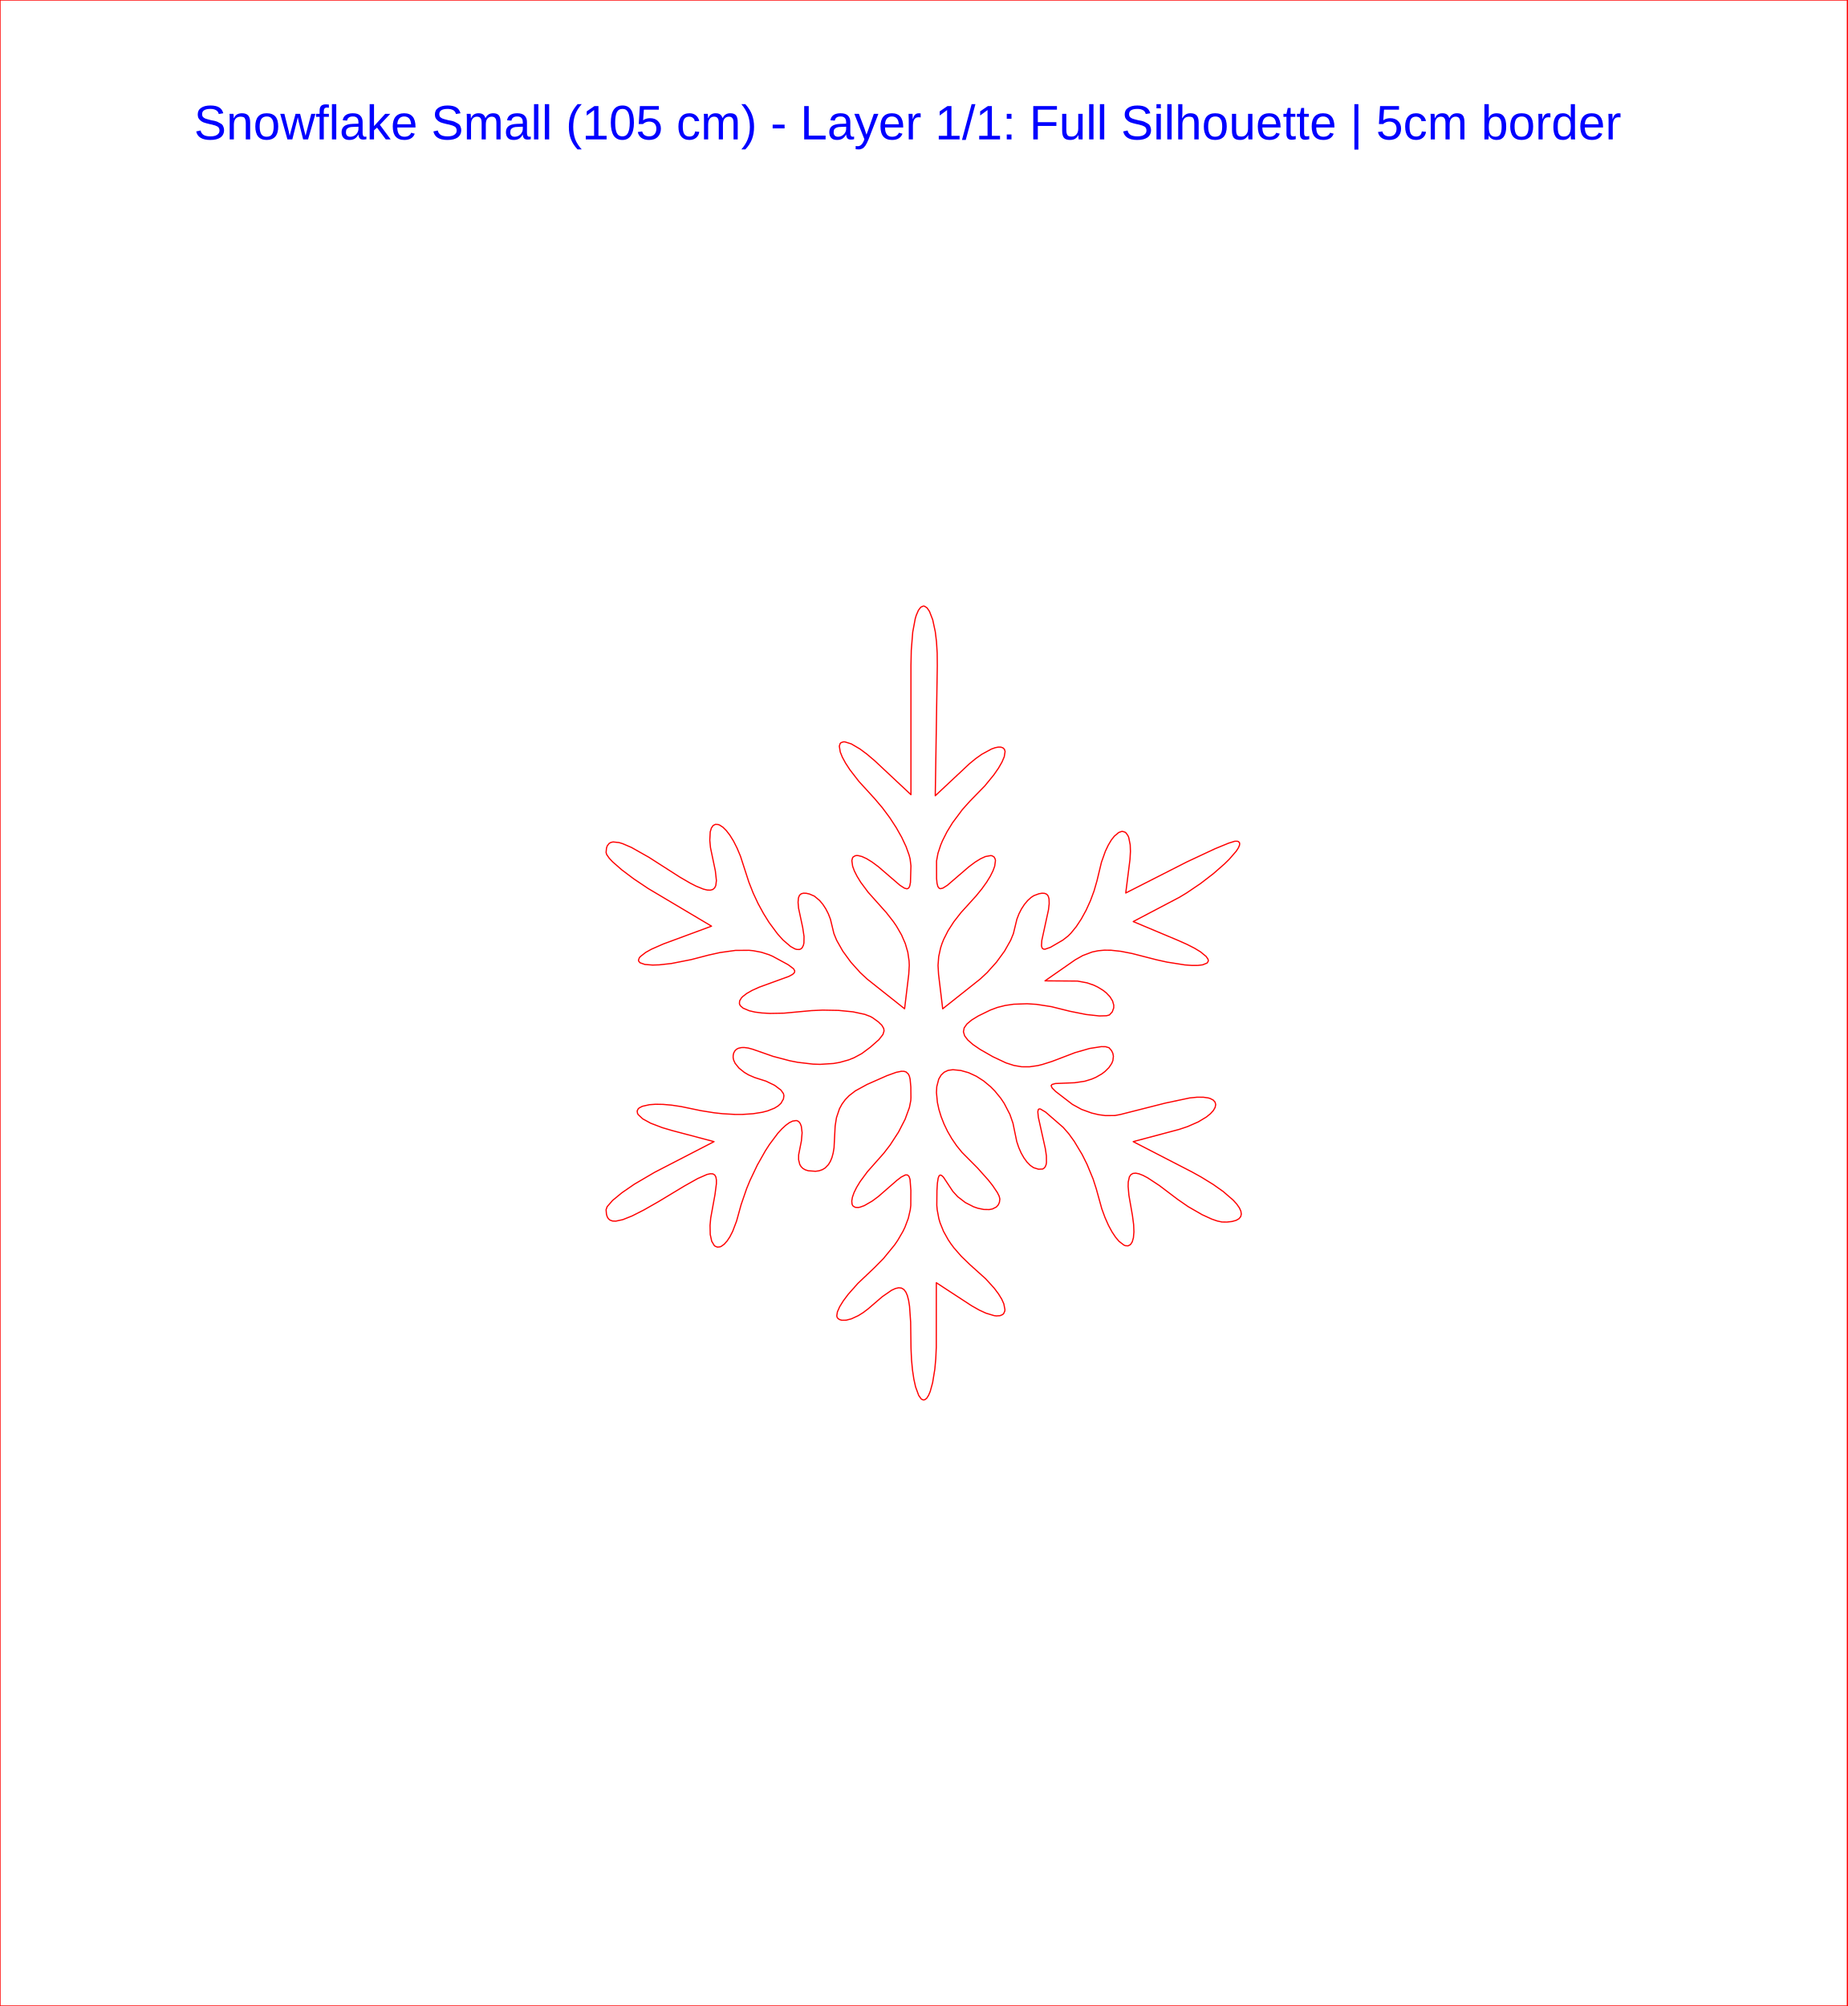
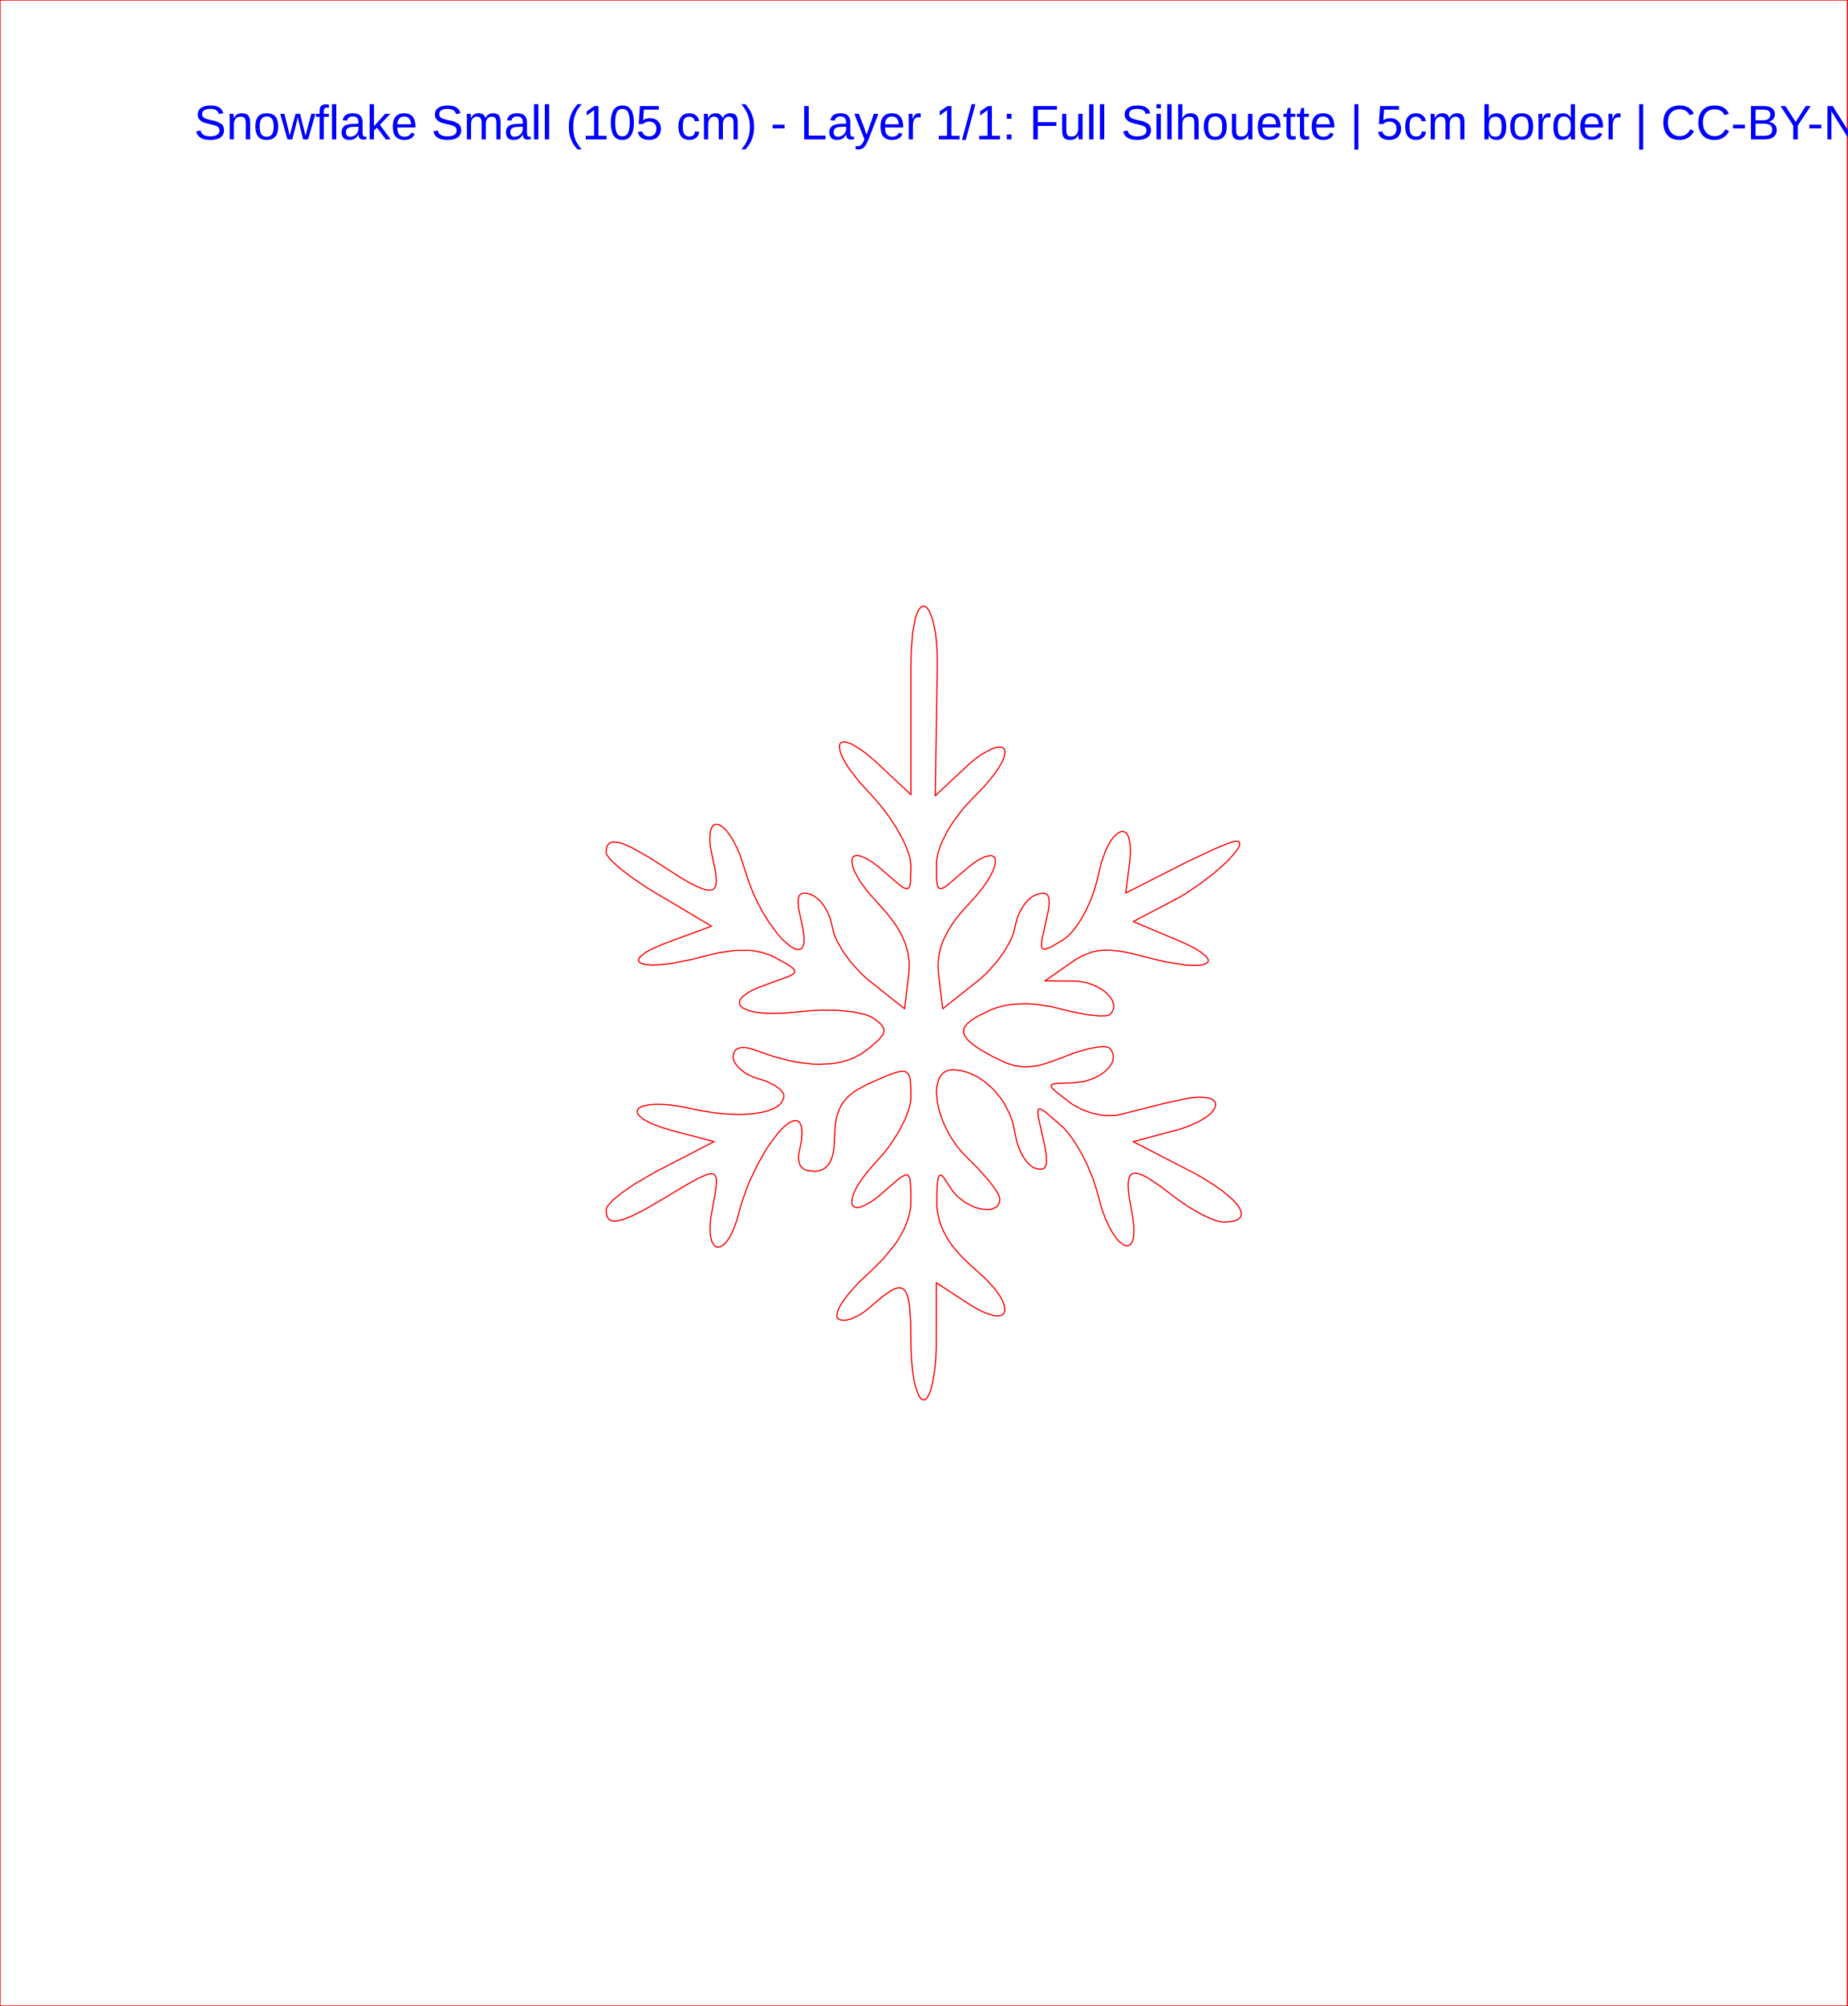
<svg xmlns="http://www.w3.org/2000/svg" width="152.405mm" height="165.496mm" viewBox="0 0 152.405 165.496">
  <g id="cut" stroke="#FF0000" stroke-width="0.1" fill="none" stroke-linejoin="round">
    <rect id="outer-border" x="0" y="0" width="152.405" height="165.496" />
    <path id="stencil-cut" d="M 76.273 50.013 L 76.48 50.152 L 76.678 50.438 L 76.946 51.131 L 77.159 52.124 L 77.258 52.943 L 77.315 53.882 L 77.324 54.933 L 77.156 65.651 L 79.974 63.011 L 80.495 62.583 L 80.998 62.227 L 81.796 61.794 L 82.091 61.689 L 82.352 61.636 L 82.57 61.639 L 82.742 61.699 L 82.862 61.817 L 82.917 61.998 L 82.849 62.427 L 82.663 62.867 L 82.372 63.374 L 81.985 63.932 L 81.247 64.834 L 80.022 66.09 L 79.398 66.785 L 78.579 67.883 L 78.124 68.626 L 77.754 69.359 L 77.605 69.715 L 77.379 70.4 L 77.262 71.032 L 77.265 72.481 L 77.302 72.87 L 77.371 73.137 L 77.481 73.283 L 77.582 73.316 L 77.783 73.271 L 78.155 73.037 L 79.936 71.505 L 80.456 71.118 L 80.909 70.841 L 81.292 70.666 L 81.734 70.585 L 81.846 70.604 L 82.012 70.704 L 82.105 70.885 L 82.122 71.003 L 82.058 71.464 L 81.916 71.85 L 81.695 72.293 L 81.39 72.789 L 81.002 73.329 L 80.53 73.909 L 79.272 75.298 L 78.689 76.046 L 78.217 76.777 L 77.853 77.496 L 77.711 77.853 L 77.595 78.209 L 77.44 78.924 L 77.385 79.646 L 77.428 80.382 L 77.77 83.227 L 80.87 80.766 L 81.43 80.243 L 82.207 79.378 L 82.871 78.468 L 83.374 77.578 L 83.601 77.026 L 83.89 75.837 L 84.06 75.396 L 84.27 74.985 L 84.513 74.614 L 84.782 74.293 L 85.067 74.036 L 85.29 73.891 L 85.712 73.735 L 85.967 73.69 L 86.174 73.701 L 86.337 73.767 L 86.42 73.845 L 86.483 73.951 L 86.542 74.163 L 86.555 74.551 L 86.496 75.065 L 85.947 77.582 L 85.92 78.012 L 85.948 78.154 L 86.004 78.25 L 86.09 78.302 L 86.209 78.311 L 86.656 78.156 L 87.685 77.557 L 88.128 77.21 L 88.35 76.986 L 88.789 76.447 L 89.21 75.808 L 89.604 75.088 L 89.958 74.309 L 90.26 73.492 L 90.5 72.657 L 90.865 71.14 L 91.19 70.228 L 91.428 69.728 L 91.673 69.314 L 91.922 68.993 L 92.286 68.685 L 92.512 68.6 L 92.62 68.594 L 92.816 68.657 L 92.903 68.728 L 93.055 68.946 L 93.118 69.095 L 93.239 69.702 L 93.258 70.245 L 93.221 70.901 L 92.871 73.674 L 97.925 71.103 L 100.236 70.022 L 101.357 69.561 L 101.865 69.403 L 102.075 69.402 L 102.165 69.43 L 102.264 69.539 L 102.262 69.711 L 102.169 69.938 L 101.992 70.215 L 101.414 70.884 L 101.031 71.261 L 100.112 72.067 L 99.044 72.89 L 97.889 73.671 L 97.297 74.028 L 93.489 76.029 L 97.156 77.569 L 97.925 77.911 L 98.549 78.23 L 99.032 78.522 L 99.502 78.906 L 99.651 79.123 L 99.679 79.219 L 99.676 79.305 L 99.579 79.452 L 99.214 79.599 L 98.831 79.646 L 98.343 79.649 L 97.752 79.607 L 96.28 79.375 L 95.408 79.182 L 93.391 78.664 L 92.465 78.484 L 91.651 78.395 L 91.099 78.39 L 90.585 78.439 L 90.1 78.541 L 89.324 78.834 L 88.708 79.181 L 86.21 80.92 L 88.89 80.939 L 89.681 81.086 L 90.227 81.274 L 90.56 81.433 L 91.007 81.707 L 91.263 81.91 L 91.573 82.238 L 91.784 82.581 L 91.882 82.927 L 91.878 83.155 L 91.757 83.482 L 91.523 83.735 L 91.28 83.799 L 90.698 83.816 L 89.607 83.697 L 88.274 83.432 L 86.728 83.048 L 85.512 82.86 L 84.733 82.81 L 83.623 82.849 L 82.933 82.95 L 82.29 83.111 L 81.698 83.332 L 80.711 83.814 L 80.159 84.152 L 79.77 84.478 L 79.543 84.799 L 79.48 85.122 L 79.579 85.454 L 79.843 85.804 L 80.27 86.177 L 80.862 86.58 L 81.908 87.179 L 82.995 87.69 L 83.65 87.901 L 84.284 88.009 L 84.929 88.012 L 85.615 87.913 L 85.981 87.823 L 86.785 87.569 L 88.69 86.842 L 89.893 86.498 L 90.855 86.348 L 91.207 86.353 L 91.495 86.44 L 91.702 86.681 L 91.808 86.906 L 91.852 87.139 L 91.81 87.495 L 91.715 87.733 L 91.481 88.08 L 91.149 88.407 L 90.879 88.609 L 90.411 88.876 L 90.062 89.027 L 89.492 89.202 L 88.663 89.326 L 87.063 89.392 L 86.788 89.47 L 86.715 89.566 L 86.799 89.759 L 87.083 90.042 L 88.472 91.113 L 89.226 91.525 L 90.059 91.826 L 90.629 91.961 L 91.188 92.037 L 91.976 92.032 L 92.44 91.944 L 96.132 91.007 L 98.141 90.582 L 98.757 90.52 L 99.267 90.521 L 99.674 90.578 L 99.837 90.626 L 100.089 90.757 L 100.241 90.928 L 100.291 91.131 L 100.244 91.363 L 100.101 91.614 L 99.86 91.879 L 99.526 92.152 L 98.851 92.558 L 97.972 92.944 L 97.274 93.177 L 93.487 94.185 L 98.343 96.69 L 99.095 97.108 L 100.087 97.718 L 100.912 98.301 L 101.741 99.018 L 102.034 99.345 L 102.244 99.646 L 102.368 99.92 L 102.405 100.164 L 102.353 100.374 L 102.21 100.546 L 101.975 100.68 L 101.643 100.773 L 101.215 100.821 L 100.805 100.815 L 100.42 100.732 L 99.96 100.573 L 99.171 100.211 L 98.016 99.545 L 97.148 98.944 L 95.644 97.806 L 94.682 97.173 L 94.292 96.968 L 93.961 96.839 L 93.686 96.786 L 93.464 96.81 L 93.293 96.912 L 93.172 97.092 L 93.077 97.511 L 93.069 97.891 L 93.132 98.613 L 93.424 100.285 L 93.521 101.026 L 93.546 101.631 L 93.505 102.107 L 93.407 102.455 L 93.26 102.678 L 93.07 102.782 L 92.844 102.77 L 92.72 102.72 L 92.316 102.409 L 92.029 102.069 L 91.735 101.627 L 91.444 101.087 L 91.162 100.452 L 90.895 99.726 L 90.44 98.082 L 90.18 97.273 L 89.673 96.046 L 89.277 95.253 L 88.622 94.161 L 88.167 93.532 L 87.708 93.007 L 86.252 91.743 L 85.83 91.493 L 85.726 91.488 L 85.658 91.538 L 85.616 91.722 L 85.661 92.178 L 86.24 94.778 L 86.324 95.362 L 86.33 95.91 L 86.303 96.076 L 86.226 96.267 L 86.109 96.395 L 86.008 96.447 L 85.671 96.459 L 85.271 96.335 L 84.994 96.146 L 84.726 95.873 L 84.473 95.528 L 84.243 95.124 L 84.044 94.67 L 83.88 94.182 L 83.566 92.662 L 83.313 91.938 L 82.841 91.025 L 82.554 90.599 L 82.07 90.007 L 81.716 89.65 L 81.147 89.177 L 80.541 88.789 L 79.909 88.498 L 79.264 88.316 L 78.616 88.251 L 78.216 88.305 L 77.888 88.46 L 77.631 88.706 L 77.441 89.032 L 77.281 89.651 L 77.255 90.136 L 77.332 90.945 L 77.457 91.525 L 77.641 92.124 L 77.881 92.735 L 78.175 93.345 L 78.523 93.945 L 78.921 94.526 L 79.368 95.076 L 80.641 96.356 L 81.527 97.349 L 81.884 97.8 L 82.277 98.383 L 82.43 98.69 L 82.484 98.914 L 82.45 99.187 L 82.352 99.407 L 82.197 99.577 L 81.875 99.739 L 81.613 99.79 L 81.162 99.782 L 80.666 99.679 L 80.322 99.561 L 79.638 99.212 L 79.006 98.726 L 78.6 98.279 L 77.825 97.108 L 77.678 96.973 L 77.561 96.94 L 77.469 97.012 L 77.398 97.193 L 77.333 97.607 L 77.295 98.227 L 77.283 99.435 L 77.315 99.805 L 77.451 100.531 L 77.555 100.887 L 77.839 101.589 L 78.224 102.281 L 78.454 102.622 L 78.71 102.964 L 79.303 103.642 L 80.001 104.319 L 81.312 105.498 L 82.021 106.276 L 82.376 106.751 L 82.64 107.182 L 82.812 107.566 L 82.904 108.039 L 82.892 108.166 L 82.799 108.371 L 82.721 108.448 L 82.499 108.545 L 82.195 108.563 L 82.011 108.54 L 81.337 108.336 L 80.785 108.082 L 80.155 107.725 L 77.244 105.825 L 77.241 111.153 L 77.199 112.094 L 77.12 112.961 L 76.938 114.076 L 76.74 114.794 L 76.605 115.115 L 76.46 115.344 L 76.305 115.472 L 76.198 115.496 L 76.092 115.472 L 75.987 115.4 L 75.791 115.124 L 75.532 114.417 L 75.39 113.776 L 75.277 113.024 L 75.198 112.18 L 75.156 111.262 L 75.125 109.062 L 75.034 107.77 L 74.957 107.278 L 74.854 106.883 L 74.724 106.585 L 74.563 106.381 L 74.368 106.267 L 74.136 106.241 L 73.866 106.303 L 73.553 106.447 L 72.789 106.975 L 71.621 107.979 L 71.215 108.287 L 70.811 108.539 L 70.234 108.806 L 69.801 108.917 L 69.437 108.919 L 69.26 108.865 L 69.119 108.767 L 69.057 108.671 L 69.032 108.548 L 69.085 108.224 L 69.268 107.811 L 69.569 107.323 L 69.978 106.777 L 70.771 105.883 L 72.151 104.572 L 72.888 103.824 L 73.803 102.706 L 74.057 102.335 L 74.486 101.599 L 74.661 101.234 L 74.932 100.512 L 75.096 99.801 L 75.137 99.452 L 75.144 98.207 L 75.077 97.313 L 74.996 97.062 L 74.87 96.937 L 74.69 96.933 L 74.349 97.108 L 74.004 97.37 L 72.469 98.707 L 71.953 99.09 L 71.304 99.464 L 70.955 99.59 L 70.806 99.618 L 70.561 99.607 L 70.39 99.511 L 70.332 99.433 L 70.292 99.337 L 70.268 99.09 L 70.321 98.774 L 70.453 98.398 L 70.665 97.965 L 70.959 97.481 L 71.556 96.672 L 72.908 95.145 L 73.434 94.462 L 74.127 93.394 L 74.67 92.337 L 75.024 91.366 L 75.136 90.801 L 75.15 90.552 L 75.14 89.672 L 75.082 89.03 L 75.023 88.793 L 74.938 88.611 L 74.748 88.437 L 74.574 88.385 L 74.357 88.382 L 73.937 88.467 L 73.178 88.74 L 71.532 89.467 L 70.562 89.998 L 70.049 90.395 L 69.731 90.723 L 69.467 91.082 L 69.253 91.474 L 69.005 92.213 L 68.898 92.892 L 68.806 94.691 L 68.734 95.123 L 68.633 95.498 L 68.501 95.817 L 68.34 96.084 L 68.077 96.356 L 67.842 96.498 L 67.575 96.59 L 67.275 96.632 L 66.677 96.587 L 66.439 96.512 L 66.243 96.401 L 66.091 96.253 L 65.978 96.067 L 65.882 95.671 L 65.886 95.273 L 66.114 94.118 L 66.172 93.454 L 66.107 92.924 L 66.019 92.697 L 65.929 92.57 L 65.82 92.486 L 65.692 92.446 L 65.391 92.49 L 65.11 92.627 L 64.81 92.848 L 64.491 93.143 L 64.161 93.507 L 63.482 94.415 L 63.141 94.943 L 62.479 96.115 L 61.871 97.392 L 61.599 98.053 L 61.14 99.385 L 60.767 100.734 L 60.442 101.591 L 60.21 102.041 L 59.974 102.396 L 59.739 102.654 L 59.51 102.818 L 59.401 102.865 L 59.192 102.888 L 59.004 102.818 L 58.92 102.749 L 58.714 102.402 L 58.593 101.85 L 58.577 101.096 L 58.633 100.481 L 58.984 98.554 L 59.1 97.664 L 59.101 97.342 L 59.057 97.099 L 58.962 96.935 L 58.812 96.846 L 58.602 96.834 L 58.326 96.894 L 57.557 97.231 L 56.463 97.846 L 54.316 99.14 L 53.119 99.822 L 52.145 100.316 L 51.378 100.621 L 50.798 100.746 L 50.523 100.733 L 50.311 100.651 L 50.183 100.536 L 50.092 100.379 L 50.032 100.179 L 50 99.8 L 50.091 99.547 L 50.54 99.034 L 51.308 98.401 L 52.335 97.695 L 54 96.719 L 58.907 94.185 L 55.464 93.275 L 54.645 93.034 L 53.68 92.666 L 53.021 92.304 L 52.654 91.961 L 52.593 91.855 L 52.564 91.655 L 52.651 91.479 L 52.738 91.402 L 52.994 91.269 L 53.575 91.139 L 54.089 91.102 L 54.701 91.113 L 55.403 91.174 L 56.194 91.293 L 57.821 91.63 L 58.92 91.806 L 59.624 91.883 L 60.628 91.94 L 61.255 91.94 L 62.122 91.883 L 62.888 91.762 L 63.334 91.646 L 63.897 91.421 L 64.193 91.238 L 64.423 91.029 L 64.63 90.67 L 64.671 90.399 L 64.628 90.216 L 64.418 89.925 L 63.906 89.54 L 63.197 89.197 L 62.257 88.897 L 61.762 88.683 L 61.406 88.474 L 60.96 88.114 L 60.644 87.721 L 60.522 87.453 L 60.482 87.255 L 60.487 87.052 L 60.531 86.869 L 60.641 86.673 L 60.764 86.562 L 60.917 86.482 L 61.169 86.425 L 61.391 86.42 L 61.727 86.463 L 62.108 86.567 L 63.78 87.151 L 65.161 87.515 L 65.819 87.643 L 67.067 87.79 L 67.656 87.809 L 68.763 87.738 L 69.279 87.647 L 70.007 87.444 L 70.46 87.262 L 71.091 86.923 L 71.795 86.399 L 72.51 85.769 L 72.839 85.348 L 72.931 85.055 L 72.905 84.849 L 72.743 84.576 L 72.441 84.29 L 72.001 83.973 L 71.819 83.868 L 71.338 83.684 L 70.372 83.477 L 69.186 83.359 L 67.862 83.335 L 66.944 83.376 L 64.676 83.586 L 63.516 83.607 L 62.854 83.57 L 62.286 83.497 L 61.817 83.389 L 61.304 83.172 L 61.096 82.994 L 61.033 82.897 L 61 82.795 L 61.018 82.575 L 61.156 82.341 L 61.271 82.219 L 61.594 81.967 L 62.047 81.708 L 62.631 81.444 L 65.079 80.554 L 65.374 80.394 L 65.495 80.291 L 65.556 80.19 L 65.56 80.085 L 65.458 79.917 L 65.011 79.583 L 63.735 78.891 L 63.434 78.762 L 62.808 78.561 L 62.145 78.435 L 61.797 78.401 L 60.67 78.409 L 59.397 78.586 L 58.452 78.796 L 57.019 79.168 L 55.39 79.489 L 54.391 79.6 L 53.84 79.618 L 53.202 79.568 L 52.806 79.43 L 52.687 79.293 L 52.673 79.212 L 52.739 79.028 L 52.82 78.924 L 53.267 78.575 L 53.74 78.311 L 54.729 77.876 L 58.699 76.409 L 53.476 73.305 L 52.28 72.504 L 51.278 71.749 L 50.527 71.089 L 50.265 70.809 L 50.051 70.502 L 50 70.329 L 50.034 69.971 L 50.096 69.784 L 50.252 69.582 L 50.4 69.5 L 50.583 69.461 L 51.066 69.511 L 51.366 69.602 L 52.095 69.915 L 53.523 70.721 L 56.1 72.371 L 56.947 72.862 L 57.427 73.107 L 58.023 73.35 L 58.342 73.428 L 58.601 73.438 L 58.804 73.382 L 58.952 73.257 L 59.049 73.065 L 59.102 72.649 L 59.015 71.853 L 58.613 69.933 L 58.555 69.323 L 58.592 68.628 L 58.689 68.31 L 58.835 68.103 L 59.024 68.009 L 59.249 68.023 L 59.373 68.071 L 59.638 68.245 L 59.92 68.524 L 60.213 68.904 L 60.511 69.385 L 60.804 69.964 L 61.087 70.638 L 61.78 72.777 L 62.14 73.691 L 62.547 74.558 L 62.986 75.363 L 63.443 76.098 L 64.139 77.04 L 64.59 77.543 L 65.216 78.083 L 65.58 78.284 L 65.742 78.33 L 65.954 78.332 L 66.073 78.284 L 66.172 78.196 L 66.279 77.983 L 66.322 77.787 L 66.33 77.256 L 66.222 76.529 L 65.879 74.922 L 65.838 74.439 L 65.869 74.082 L 65.942 73.892 L 66.016 73.8 L 66.108 73.736 L 66.287 73.688 L 66.51 73.696 L 66.781 73.757 L 67.182 73.931 L 67.615 74.29 L 67.884 74.611 L 68.127 74.982 L 68.337 75.393 L 68.508 75.834 L 68.796 77.023 L 69.022 77.575 L 69.526 78.465 L 70.189 79.375 L 70.966 80.24 L 71.527 80.763 L 74.626 83.224 L 74.969 80.378 L 75.012 79.642 L 74.996 79.28 L 74.892 78.563 L 74.686 77.85 L 74.376 77.135 L 73.958 76.411 L 73.708 76.044 L 73.124 75.295 L 71.62 73.611 L 71.006 72.786 L 70.703 72.29 L 70.48 71.847 L 70.339 71.461 L 70.275 71 L 70.329 70.782 L 70.384 70.701 L 70.552 70.6 L 70.663 70.582 L 70.792 70.586 L 71.104 70.663 L 71.488 70.838 L 71.94 71.115 L 72.461 71.502 L 74.242 73.035 L 74.614 73.273 L 74.814 73.325 L 74.915 73.297 L 74.994 73.219 L 75.052 73.091 L 75.11 72.799 L 75.15 71.435 L 75.082 70.868 L 75 70.548 L 74.747 69.844 L 74.387 69.078 L 73.934 68.276 L 73.403 67.46 L 72.805 66.657 L 72.156 65.888 L 70.852 64.461 L 70.119 63.513 L 69.755 62.955 L 69.489 62.463 L 69.32 62.044 L 69.242 61.563 L 69.306 61.349 L 69.371 61.277 L 69.569 61.204 L 69.701 61.205 L 70.226 61.37 L 70.94 61.788 L 71.519 62.218 L 72.177 62.776 L 75.151 65.562 L 75.151 54.901 L 75.177 53.653 L 75.299 52.141 L 75.504 51.047 L 75.586 50.771 L 75.767 50.348 L 75.963 50.093 L 76.169 50 Z" />
  </g>
  <g id="engrave-label" stroke="none" fill="#0000FF" font-family="Arial, Helvetica, sans-serif" font-size="4">
-     <text x="16" y="11.5">Snowflake Small (105 cm) - Layer 1/1: Full Silhouette | 5cm border</text>
+     <text x="16" y="11.5">Snowflake Small (105 cm) - Layer 1/1: Full Silhouette | 5cm border | CC-BY-NC-4.0</text>
  </g>
</svg>
